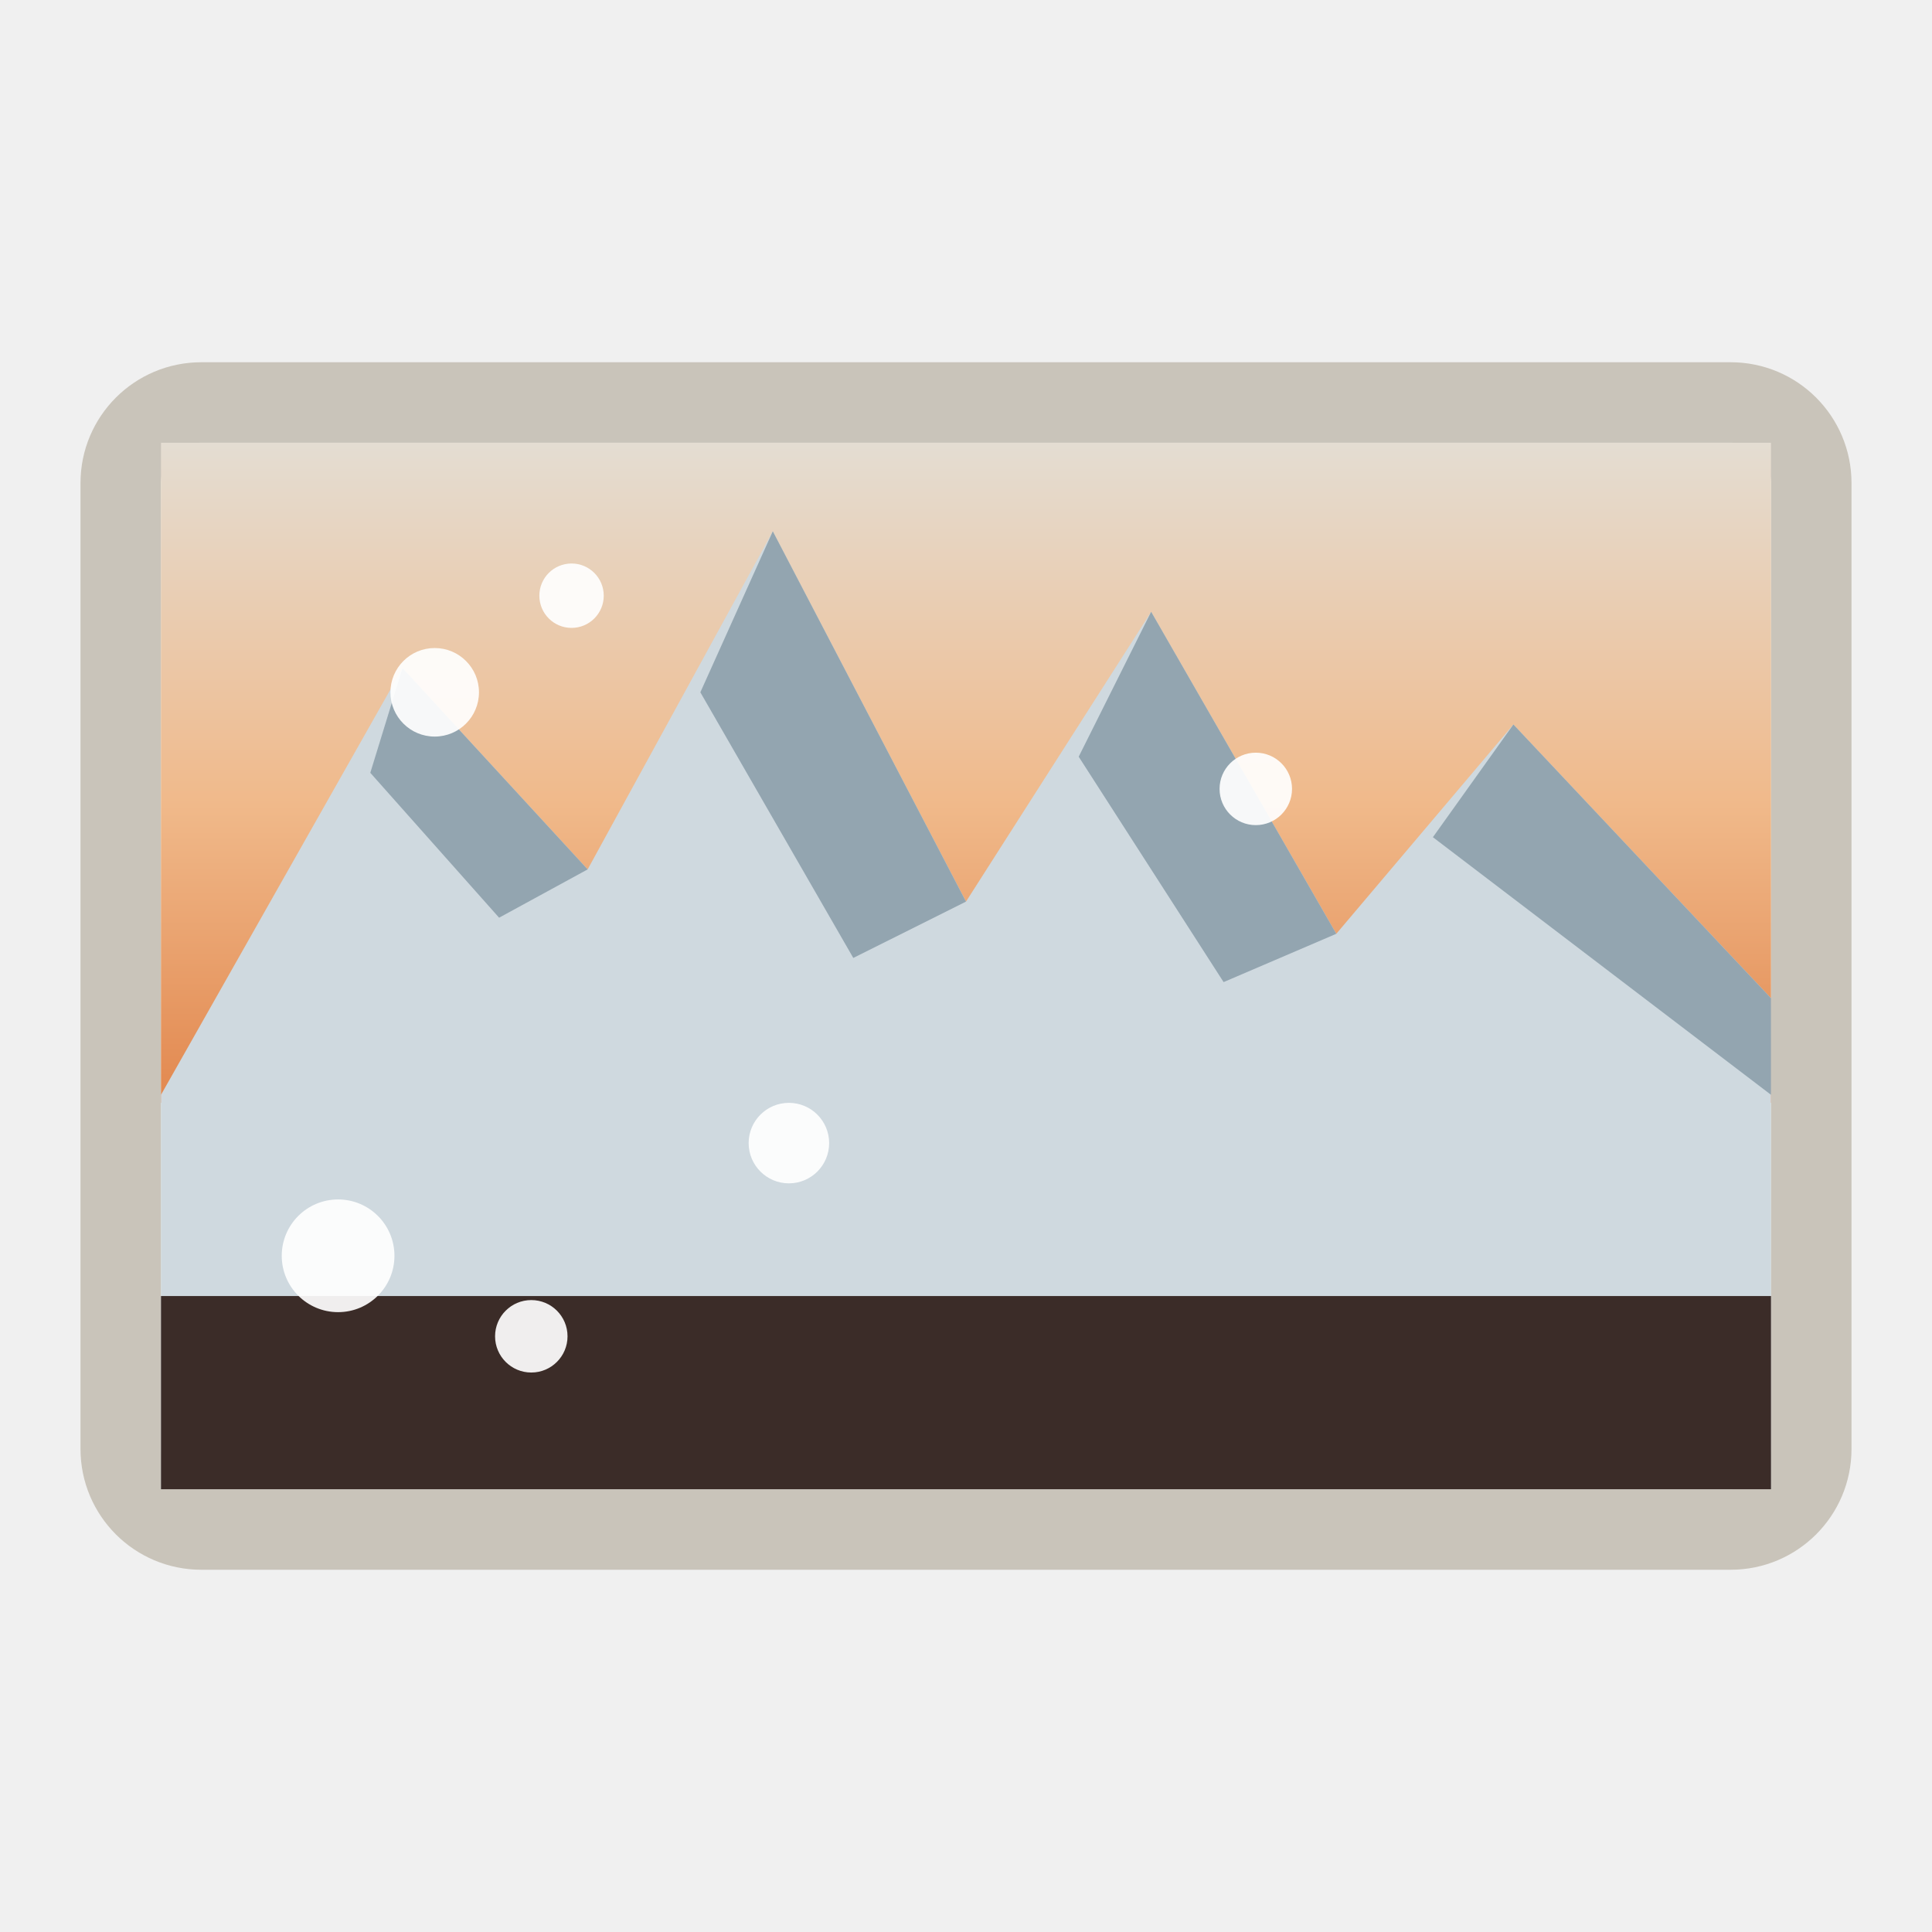
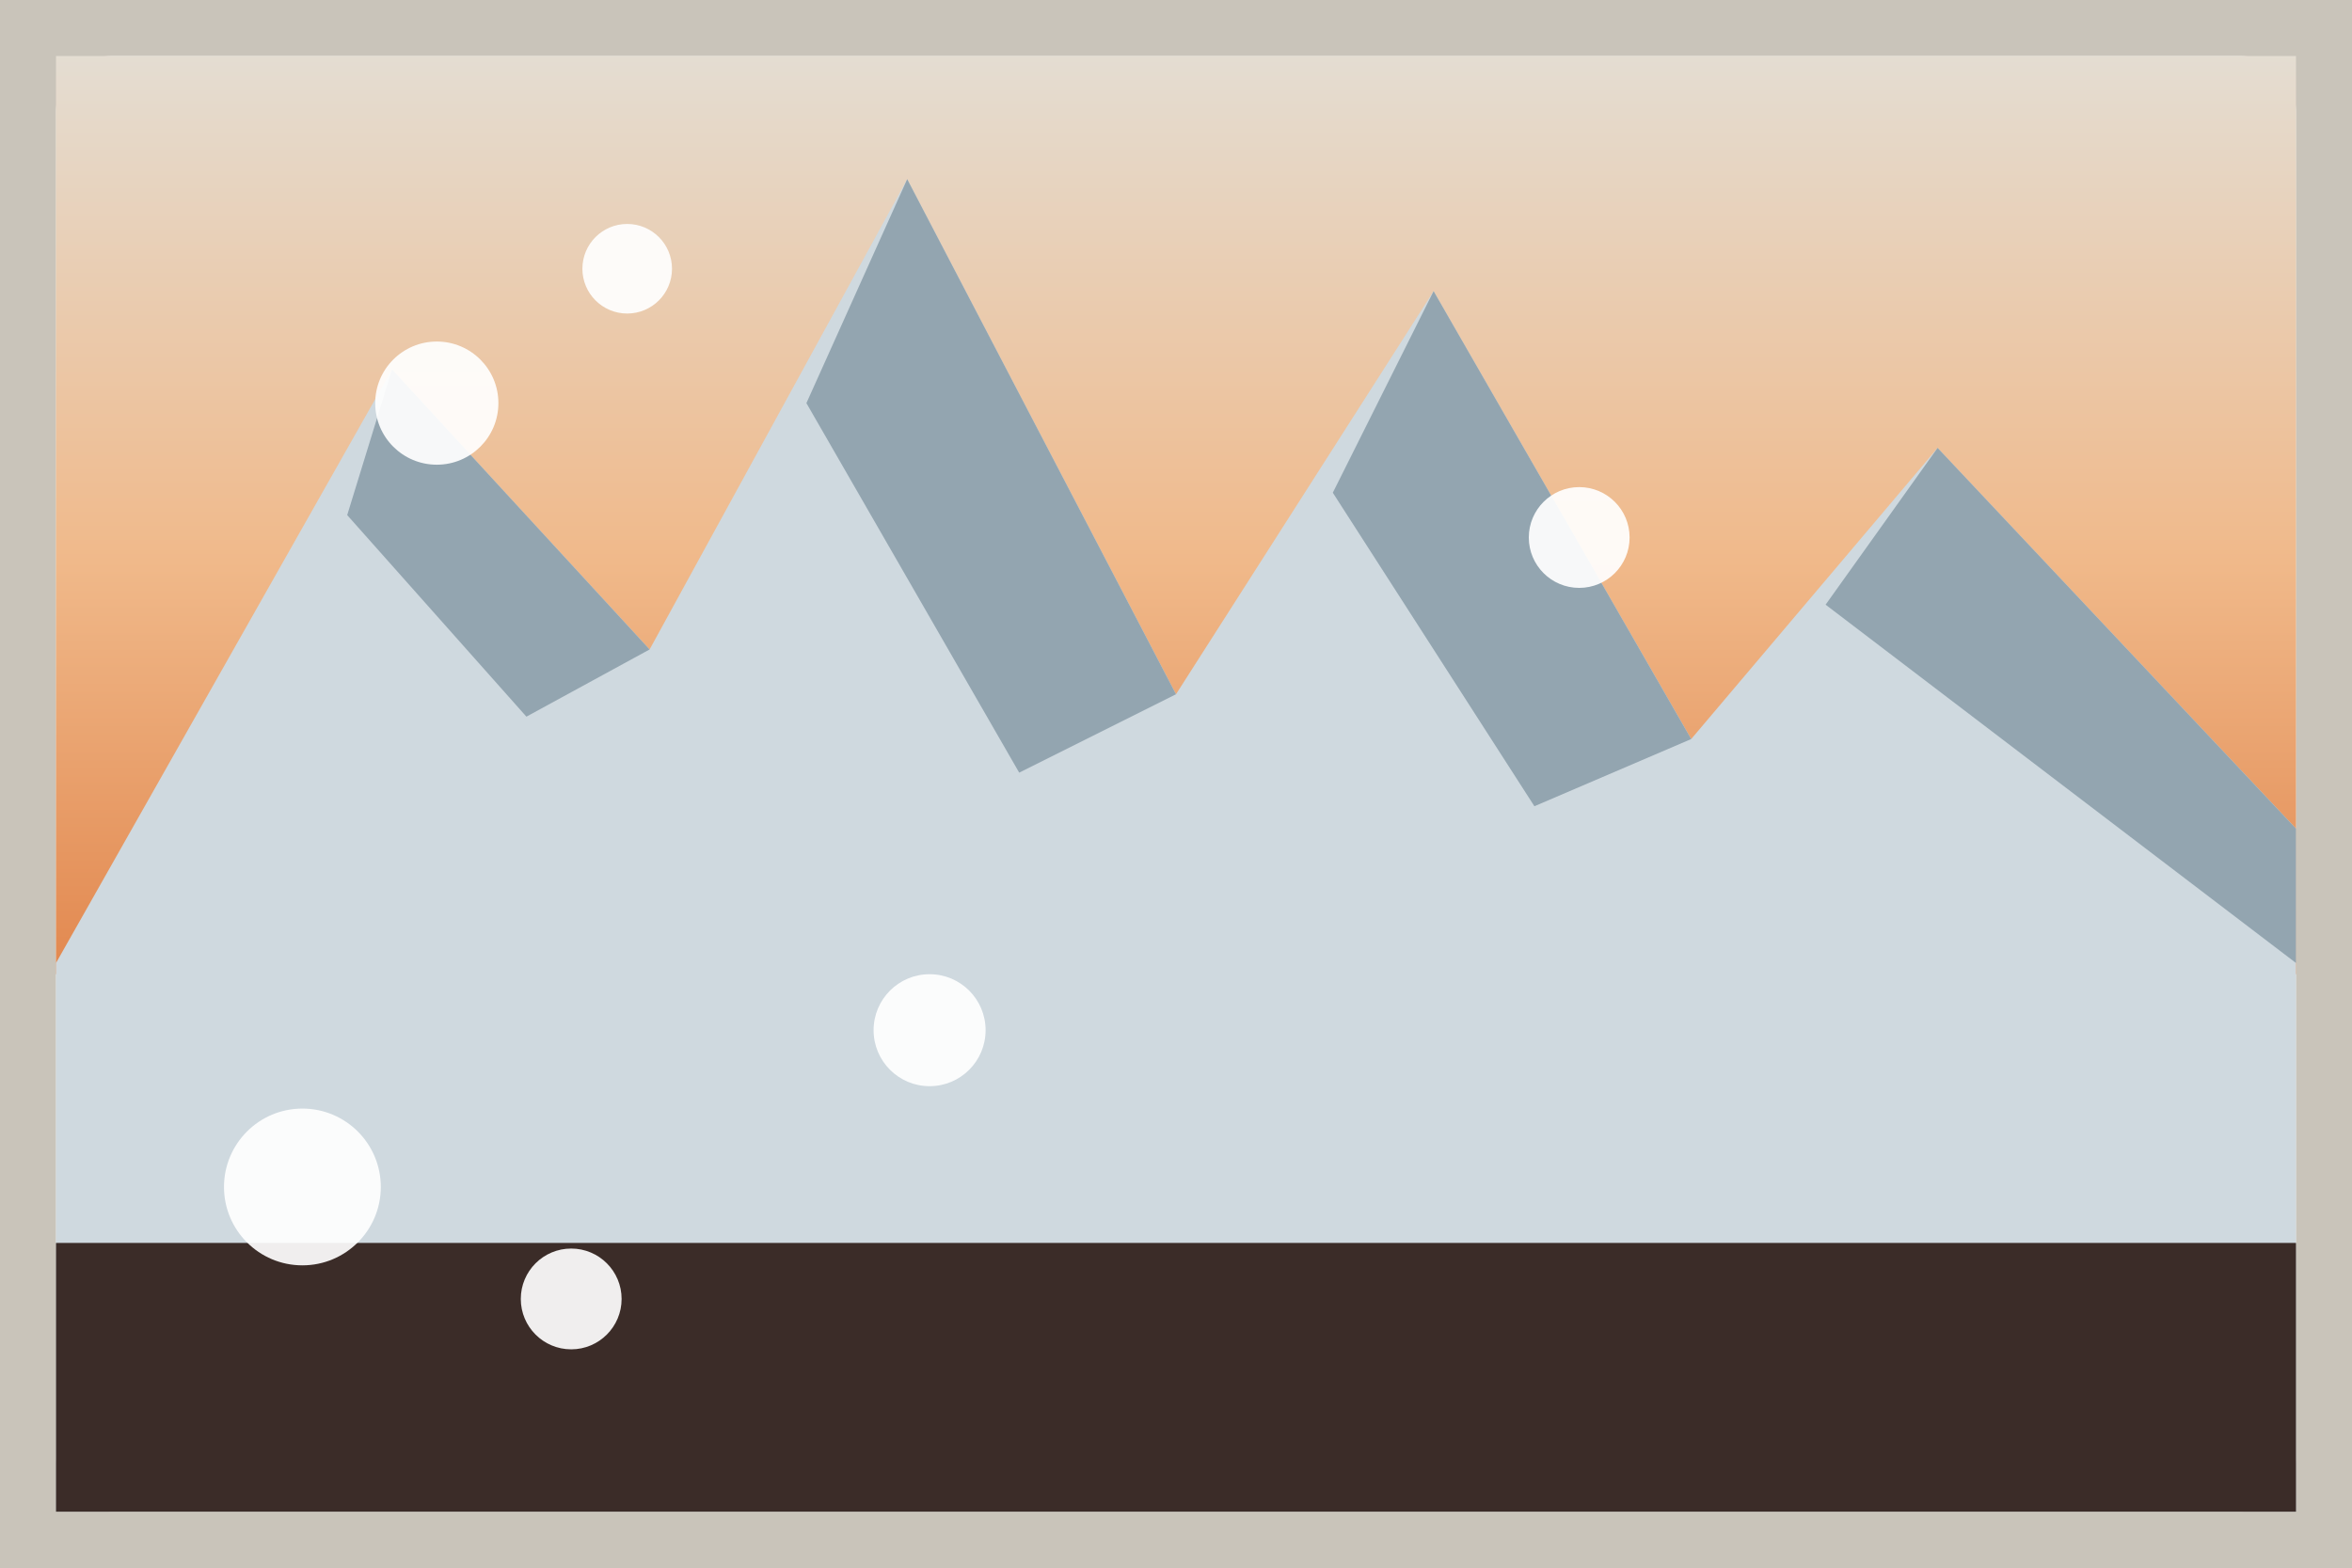
- <svg xmlns="http://www.w3.org/2000/svg" viewBox="0 0 24 24" width="24" height="24">
+ <svg xmlns="http://www.w3.org/2000/svg" viewBox="1.5 5 21 14" width="42" height="28">
  <rect x="1.5" y="5" width="21" height="14" rx="1" fill="#f2efe9" stroke="#c9c4ba" stroke-width="1" />
  <clipPath id="rc">
    <rect x="2" y="5" width="20" height="14" />
  </clipPath>
  <g clip-path="url(#rc)">
    <defs>
      <linearGradient id="rcsky" x1="0" y1="0" x2="0" y2="1">
        <stop offset="0" stop-color="#e4ddd2" />
        <stop offset="0.55" stop-color="#f0b98a" />
        <stop offset="1" stop-color="#e2884f" />
      </linearGradient>
    </defs>
    <rect x="2" y="5.5" width="20" height="8.2" fill="url(#rcsky)" />
    <path d="M2 13.6 5 8.3 7.3 10.8 9.6 6.6 12 11.2 14.3 7.6 16.6 11.6 18.8 9 22 12.4 22 18.5 2 18.5Z" fill="#cfd9df" />
    <path d="M5 8.3 7.3 10.8 6.2 11.4 4.6 9.6Z" fill="#93a5b0" />
    <path d="M9.6 6.6 12 11.2 10.6 11.9 8.7 8.6Z" fill="#93a5b0" />
    <path d="M14.3 7.6 16.6 11.6 15.2 12.2 13.4 9.4Z" fill="#93a5b0" />
    <path d="M18.8 9 22 12.4 22 13.6 17.8 10.4Z" fill="#93a5b0" />
    <rect x="2" y="16.1" width="20" height="2.4" fill="#3b2c28" />
  </g>
  <g fill="#ffffff" fill-opacity="0.92">
    <circle cx="5.4" cy="8.6" r="0.55" />
    <circle cx="7.1" cy="7.4" r="0.4" />
    <circle cx="4.2" cy="15.6" r="0.7" />
    <circle cx="6.6" cy="16.6" r="0.45" />
    <circle cx="9.8" cy="14.2" r="0.5" />
    <circle cx="15.6" cy="9.8" r="0.45" />
  </g>
</svg>
